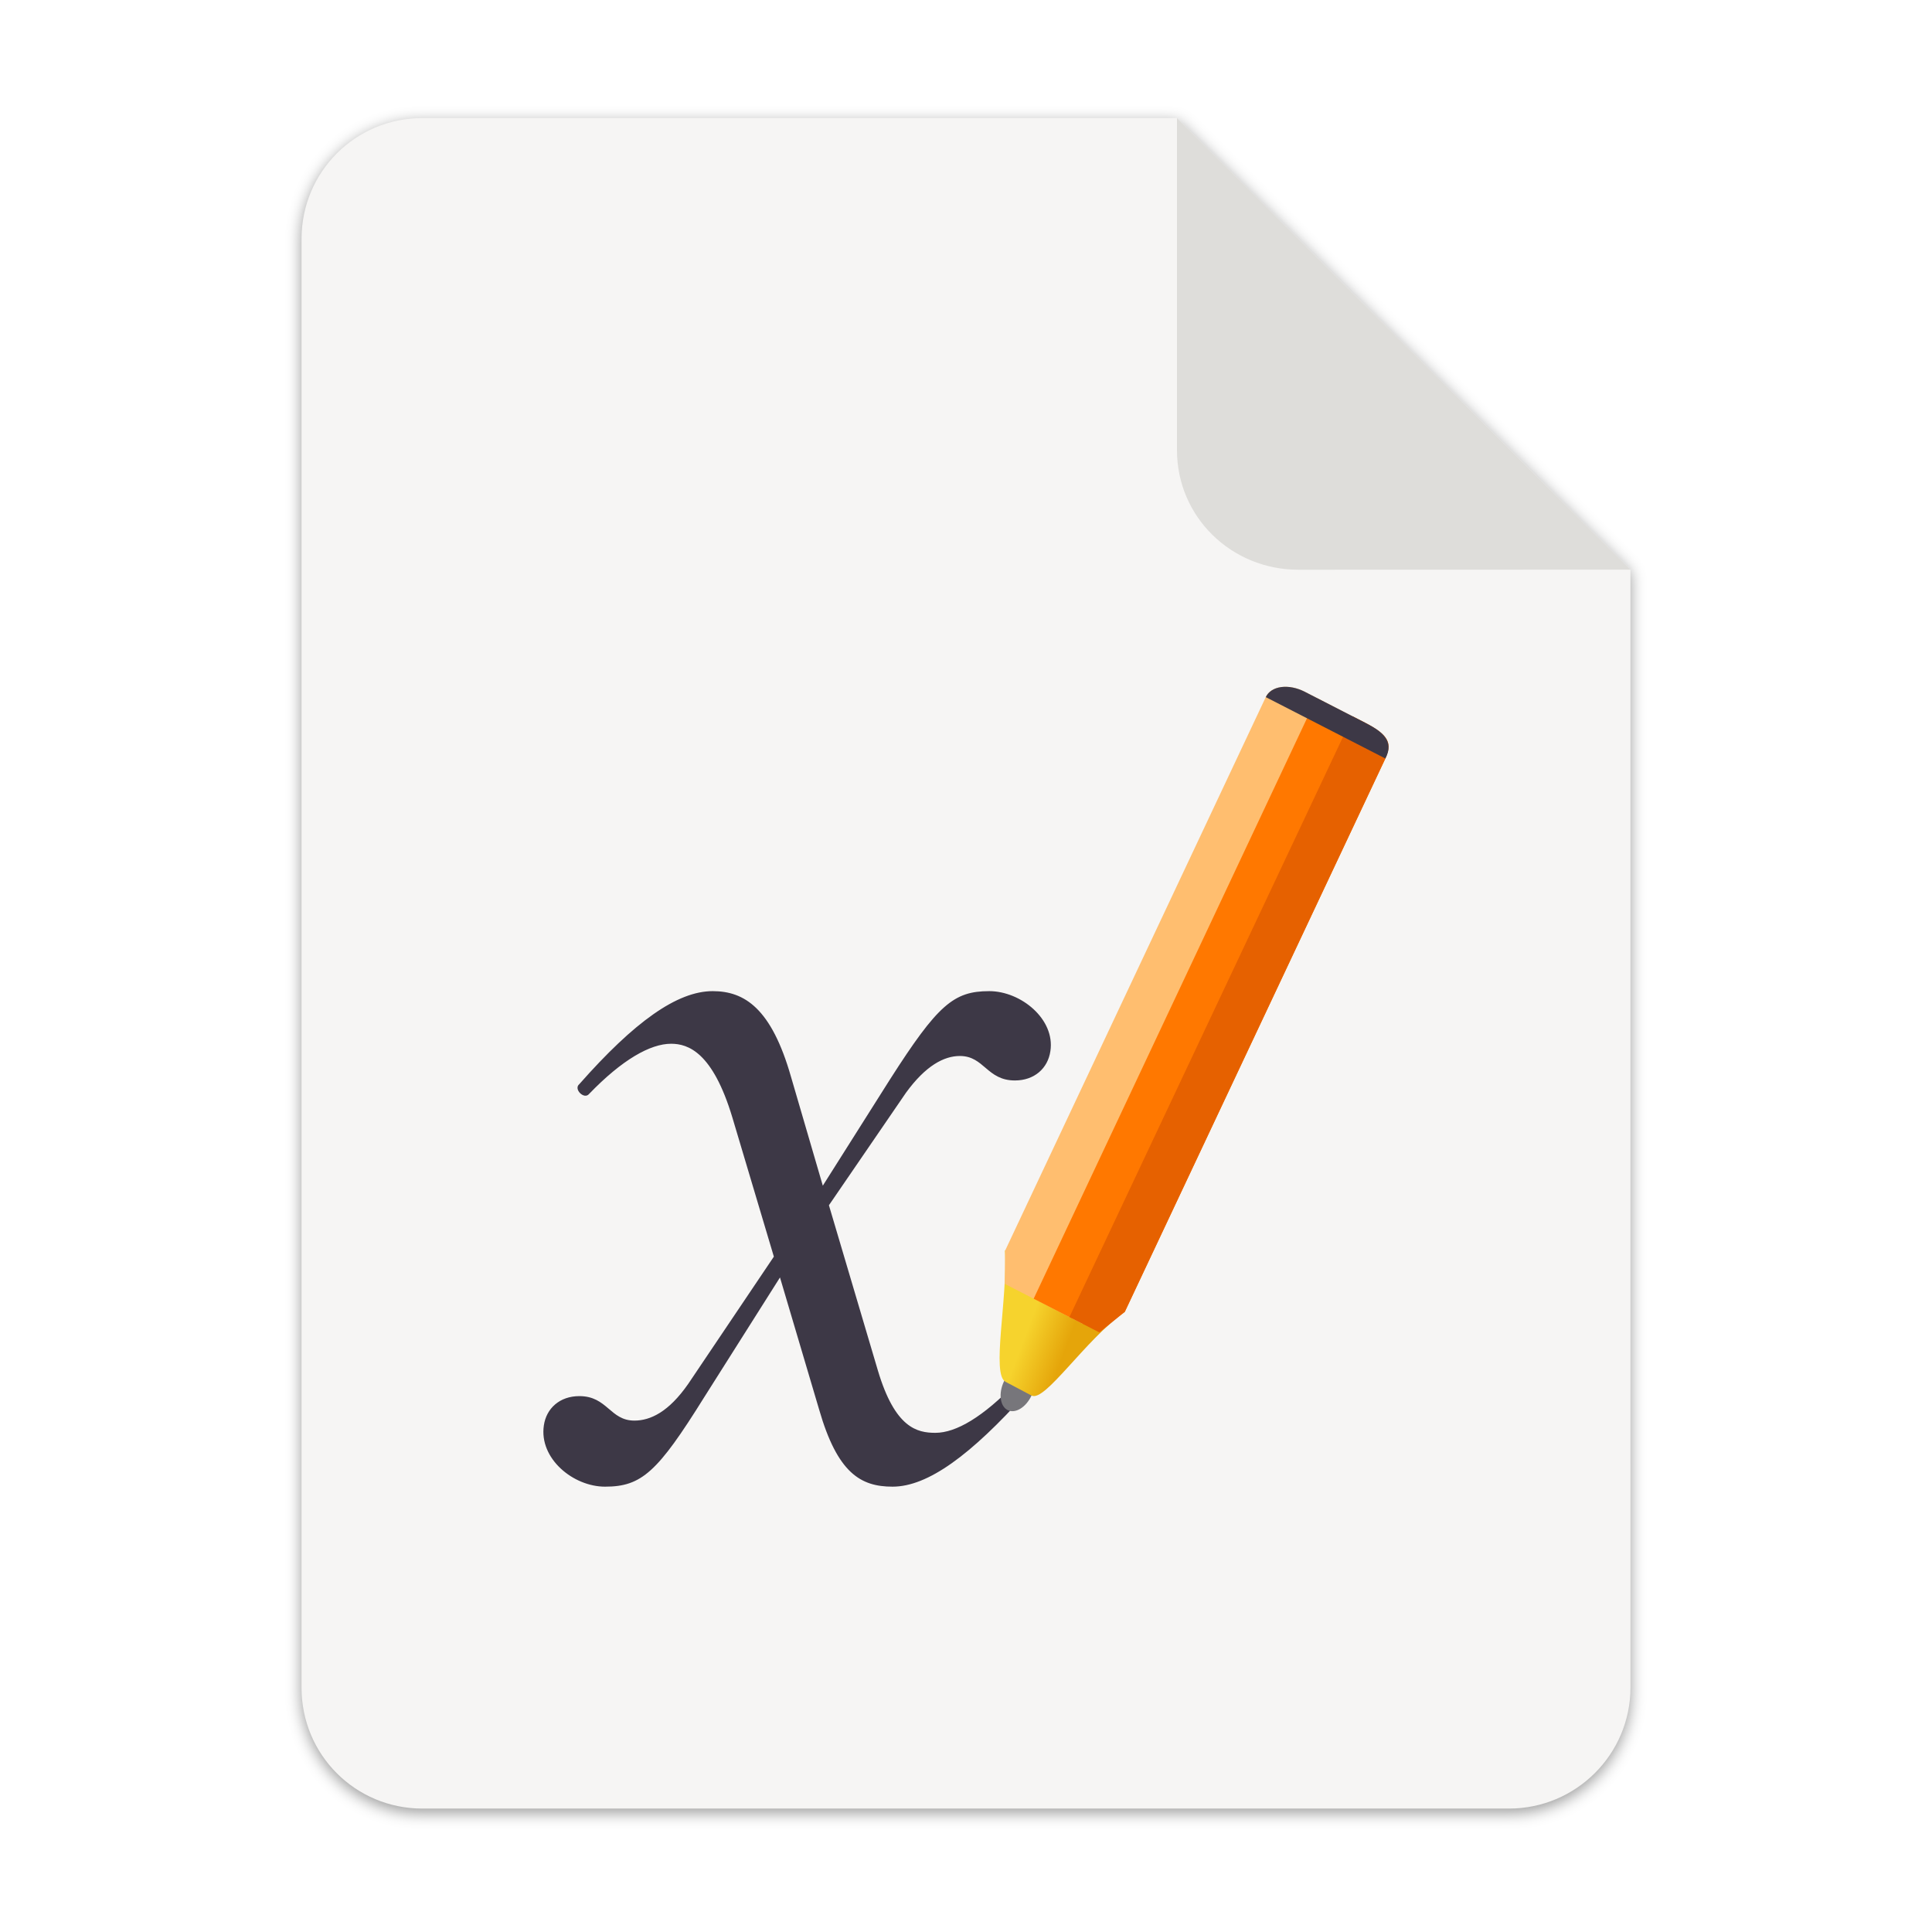
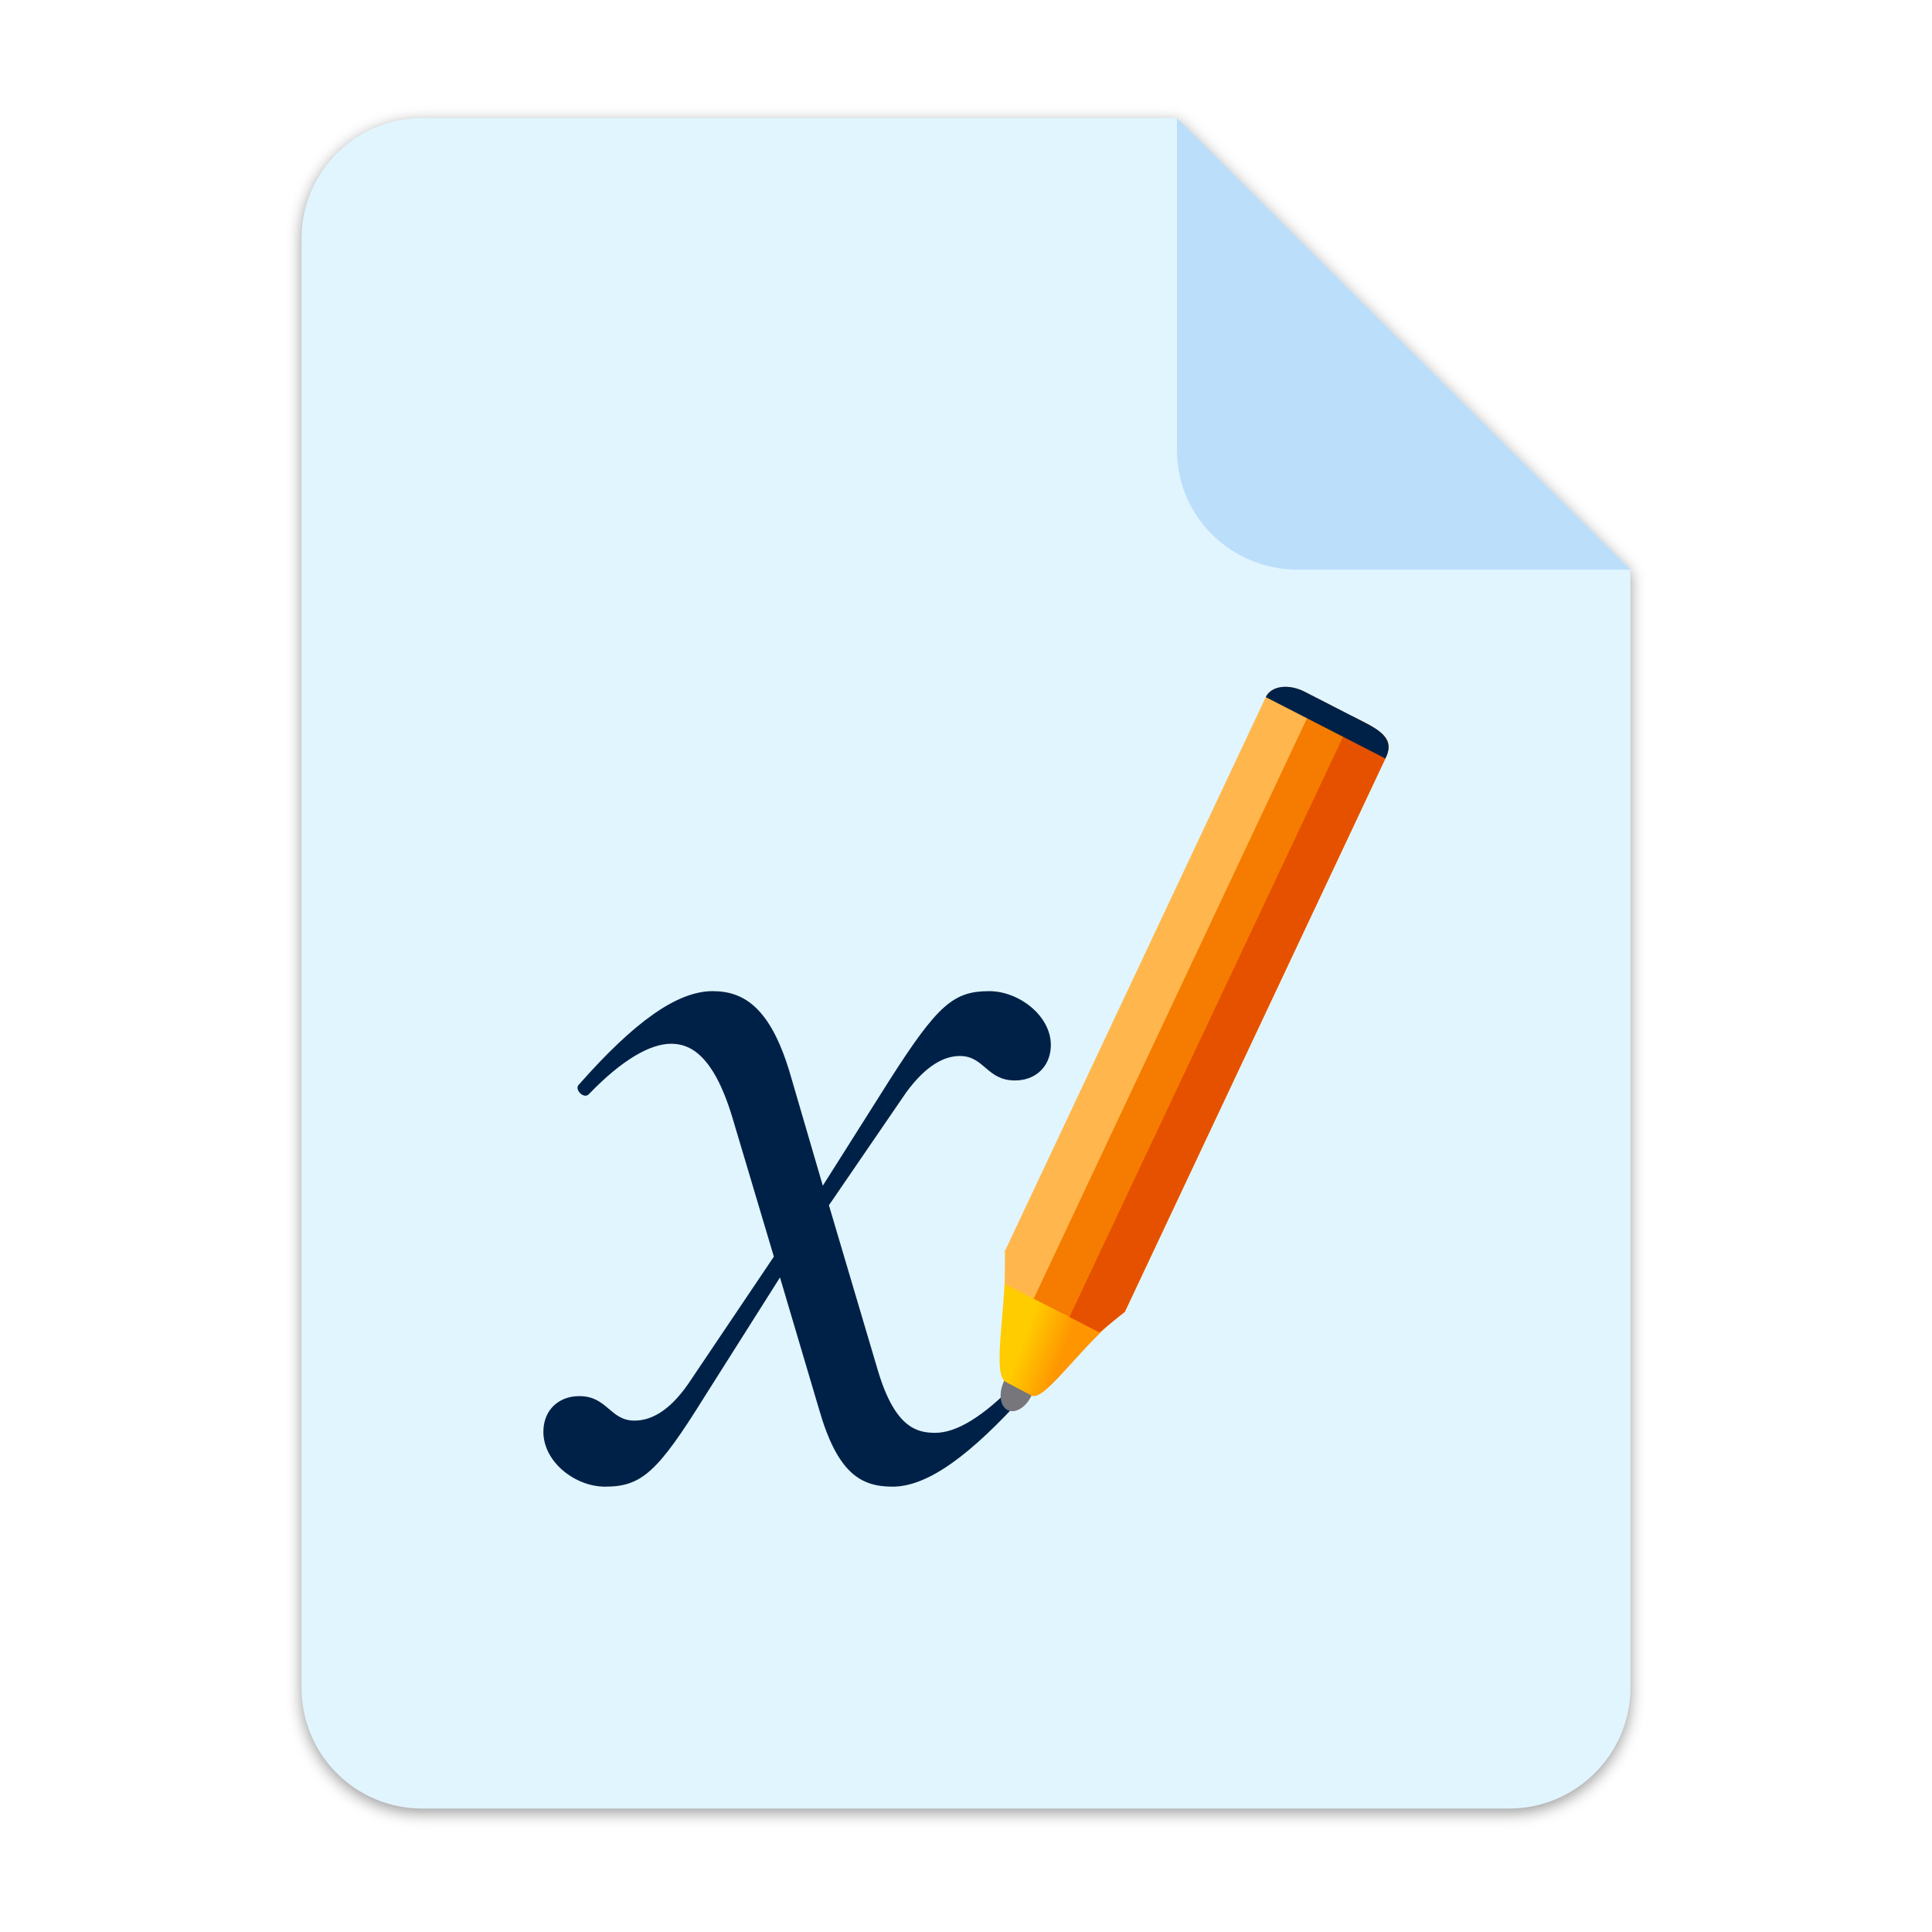
<svg xmlns="http://www.w3.org/2000/svg" xmlns:xlink="http://www.w3.org/1999/xlink" width="128" height="128" version="1.0" enable-background="new">
  <defs>
    <linearGradient y2="228.014" x2="153.584" y1="227.933" x1="156.012" gradientUnits="userSpaceOnUse" id="c" xlink:href="#a" gradientTransform="translate(18.108 -1.908)" />
    <linearGradient id="a">
-       <stop style="stop-color:#e5a50a;stop-opacity:1" offset="0" />
-       <stop style="stop-color:#f6d32d;stop-opacity:1" offset="1" />
+       <stop style="stop-color:#FF9500;stop-opacity:1" offset="0" />
+       <stop style="stop-color:#FFCC00;stop-opacity:1" offset="1" />
    </linearGradient>
    <filter id="b" x="-.014" width="1.027" y="-.011" height="1.021" color-interpolation-filters="sRGB">
      <feGaussianBlur stdDeviation="2" />
    </filter>
  </defs>
  <g stroke-width=".25">
    <path d="M111.828-178.55h200L432-58.88l.005 296.24c0 17.728-14.449 32.089-32.177 32.089h-288c-17.728 0-32-14.272-32-32v-384c0-17.728 14.272-32 32-32z" opacity=".4" filter="url(#b)" enable-background="new" transform="matrix(.25 0 0 .25 .02 52.741)" />
-     <path d="M27.978 7.823h50l30.043 29.918.001 74.06c0 4.432-3.612 8.022-8.044 8.022h-72c-4.432 0-8-3.568-8-8v-96c0-4.432 3.568-8 8-8z" fill="#f6f5f4" enable-background="new" />
-     <path d="M77.978 7.823v22c0 4.432 3.61 7.924 8.042 7.924l22-.006z" fill="#deddda" enable-background="new" />
+     <path d="M27.978 7.823h50l30.043 29.918.001 74.06c0 4.432-3.612 8.022-8.044 8.022h-72c-4.432 0-8-3.568-8-8v-96c0-4.432 3.568-8 8-8z" fill="#E1F5FE" enable-background="new" />
+     <path d="M77.978 7.823v22c0 4.432 3.61 7.924 8.042 7.924l22-.006z" fill="#BBDEFB" enable-background="new" />
  </g>
  <g style="stroke-width:1.658">
-     <g style="font-style:italic;font-variant:normal;font-weight:400;font-stretch:normal;font-size:134.429px;line-height:90.019px;font-family:Cormorant;-inkscape-font-specification:'Cormorant Italic';text-align:center;letter-spacing:0;word-spacing:0;text-anchor:middle;display:inline;fill:#3d3846;fill-opacity:1;stroke-width:1.658;enable-background:new">
-       <path d="M75.672 219.987c-3.898 0-5.646 1.479-10.889 9.68L57.39 241.36l-3.495-11.964c-2.151-7.528-5.109-9.41-8.604-9.41-3.898 0-8.603 3.361-14.653 10.217-.672.538.538 1.747 1.076 1.075 3.63-3.764 6.721-5.511 9.007-5.511 1.882 0 4.57.94 6.721 8.065l4.57 15.325-9.41 13.981c-2.15 3.092-4.167 4.033-5.914 4.033-2.689 0-2.958-2.689-6.05-2.689-2.15 0-3.63 1.345-3.898 3.227-.538 3.63 3.226 6.721 6.721 6.721 4.033 0 5.78-1.613 10.89-9.813l8.334-13.174 4.302 14.518c2.016 6.99 4.57 8.469 8.065 8.469 3.899 0 8.604-3.495 14.653-10.217.672-.672-.403-1.747-1.075-1.21-3.63 3.765-6.587 5.512-8.873 5.512-2.016 0-4.436-.538-6.318-6.856l-5.377-18.148 8.469-12.367c2.15-2.958 4.167-4.033 5.915-4.033 2.688 0 2.957 2.689 6.05 2.689 2.15 0 3.629-1.345 3.898-3.227.537-3.495-3.227-6.587-6.722-6.587z" style="fill:#3d3846;stroke-width:1.658" transform="matrix(.603 0 0 .603 19.907 -66.986)" aria-label="x" />
+     <g style="font-style:italic;font-variant:normal;font-weight:400;font-stretch:normal;font-size:134.429px;line-height:90.019px;font-family:Cormorant;-inkscape-font-specification:'Cormorant Italic';text-align:center;letter-spacing:0;word-spacing:0;text-anchor:middle;display:inline;fill:#002147;fill-opacity:1;stroke-width:1.658;enable-background:new">
+       <path d="M75.672 219.987c-3.898 0-5.646 1.479-10.889 9.68L57.39 241.36l-3.495-11.964c-2.151-7.528-5.109-9.41-8.604-9.41-3.898 0-8.603 3.361-14.653 10.217-.672.538.538 1.747 1.076 1.075 3.63-3.764 6.721-5.511 9.007-5.511 1.882 0 4.57.94 6.721 8.065l4.57 15.325-9.41 13.981c-2.15 3.092-4.167 4.033-5.914 4.033-2.689 0-2.958-2.689-6.05-2.689-2.15 0-3.63 1.345-3.898 3.227-.538 3.63 3.226 6.721 6.721 6.721 4.033 0 5.78-1.613 10.89-9.813l8.334-13.174 4.302 14.518c2.016 6.99 4.57 8.469 8.065 8.469 3.899 0 8.604-3.495 14.653-10.217.672-.672-.403-1.747-1.075-1.21-3.63 3.765-6.587 5.512-8.873 5.512-2.016 0-4.436-.538-6.318-6.856l-5.377-18.148 8.469-12.367c2.15-2.958 4.167-4.033 5.915-4.033 2.688 0 2.957 2.689 6.05 2.689 2.15 0 3.629-1.345 3.898-3.227.537-3.495-3.227-6.587-6.722-6.587z" style="fill:#002147;stroke-width:1.658" transform="matrix(.603 0 0 .603 19.907 -66.986)" aria-label="x" />
    </g>
    <g style="display:inline;stroke-width:1.673;enable-background:new">
      <g style="stroke-width:1.673" transform="matrix(.6436 .33034 -.21057 .44716 39.686 -66.786)">
        <ellipse style="fill:#77767b;fill-rule:evenodd;stroke:none;stroke-width:10.527;stroke-linecap:round;stroke-linejoin:round" cx="128.273" cy="260.314" rx="1.42" ry="3.198" />
        <g style="fill:#5e5c64;fill-opacity:0;stroke-width:1.351">
          <path style="opacity:1;vector-effect:none;fill:url(#c);fill-opacity:1;fill-rule:evenodd;stroke:none;stroke-width:1.351;stroke-linecap:butt;stroke-linejoin:miter;stroke-miterlimit:4;stroke-dasharray:none;stroke-dashoffset:0;stroke-opacity:1" d="M173.33 278.463c-.919.013-1.889-10.698-3.222-16.698l7.593.312c-1.333 6-1.874 16.564-2.72 16.498" transform="matrix(1.62478 -.03535 -.00217 .94408 -154.007 3.502)" />
        </g>
-         <path style="fill:#ffbe6f;fill-rule:evenodd;stroke:none;stroke-width:10.527;stroke-linecap:round;stroke-linejoin:round" d="M132.875 3.602a3.022 3.022 0 0 0-3.03 3.027v82l1.273 4h8.007l3.03-4v-82a3.022 3.022 0 0 0-3.03-3.027z" transform="translate(-8 156)" />
-         <path d="M126.088 159.633v88.996h3.985l2.096-4h1.985v-82c0-1.677-1.027-2.923-2.127-2.923z" style="fill:#ff7800;fill-rule:evenodd;stroke:none;stroke-width:10.527;stroke-linecap:round;stroke-linejoin:round" />
-         <path d="M129.77 241.602v7.027h3.08l1.304-4v-82c0-2.17-.562-3.027-3.079-3.027h-1.274" style="fill:#e66100;fill-rule:evenodd;stroke:none;stroke-width:10.527;stroke-linecap:round;stroke-linejoin:round" />
-         <path d="M124.875 159.602a3.022 3.022 0 0 0-3.03 3.027h12.31c.094-2.699-1.353-3.027-3.03-3.027z" style="fill:#3d3846;fill-opacity:1;fill-rule:evenodd;stroke:none;stroke-width:10.527;stroke-linecap:round;stroke-linejoin:round" />
+         <path style="fill:#FFB74D;fill-rule:evenodd;stroke:none;stroke-width:10.527;stroke-linecap:round;stroke-linejoin:round" d="M132.875 3.602a3.022 3.022 0 0 0-3.03 3.027v82l1.273 4h8.007l3.03-4v-82a3.022 3.022 0 0 0-3.03-3.027z" transform="translate(-8 156)" />
+         <path d="M126.088 159.633v88.996h3.985l2.096-4h1.985v-82c0-1.677-1.027-2.923-2.127-2.923z" style="fill:#F57C00;fill-rule:evenodd;stroke:none;stroke-width:10.527;stroke-linecap:round;stroke-linejoin:round" />
+         <path d="M129.77 241.602v7.027h3.08l1.304-4v-82c0-2.17-.562-3.027-3.079-3.027h-1.274" style="fill:#E65100;fill-rule:evenodd;stroke:none;stroke-width:10.527;stroke-linecap:round;stroke-linejoin:round" />
+         <path d="M124.875 159.602a3.022 3.022 0 0 0-3.03 3.027h12.31c.094-2.699-1.353-3.027-3.03-3.027z" style="fill:#002147;fill-opacity:1;fill-rule:evenodd;stroke:none;stroke-width:10.527;stroke-linecap:round;stroke-linejoin:round" />
      </g>
    </g>
  </g>
</svg>
